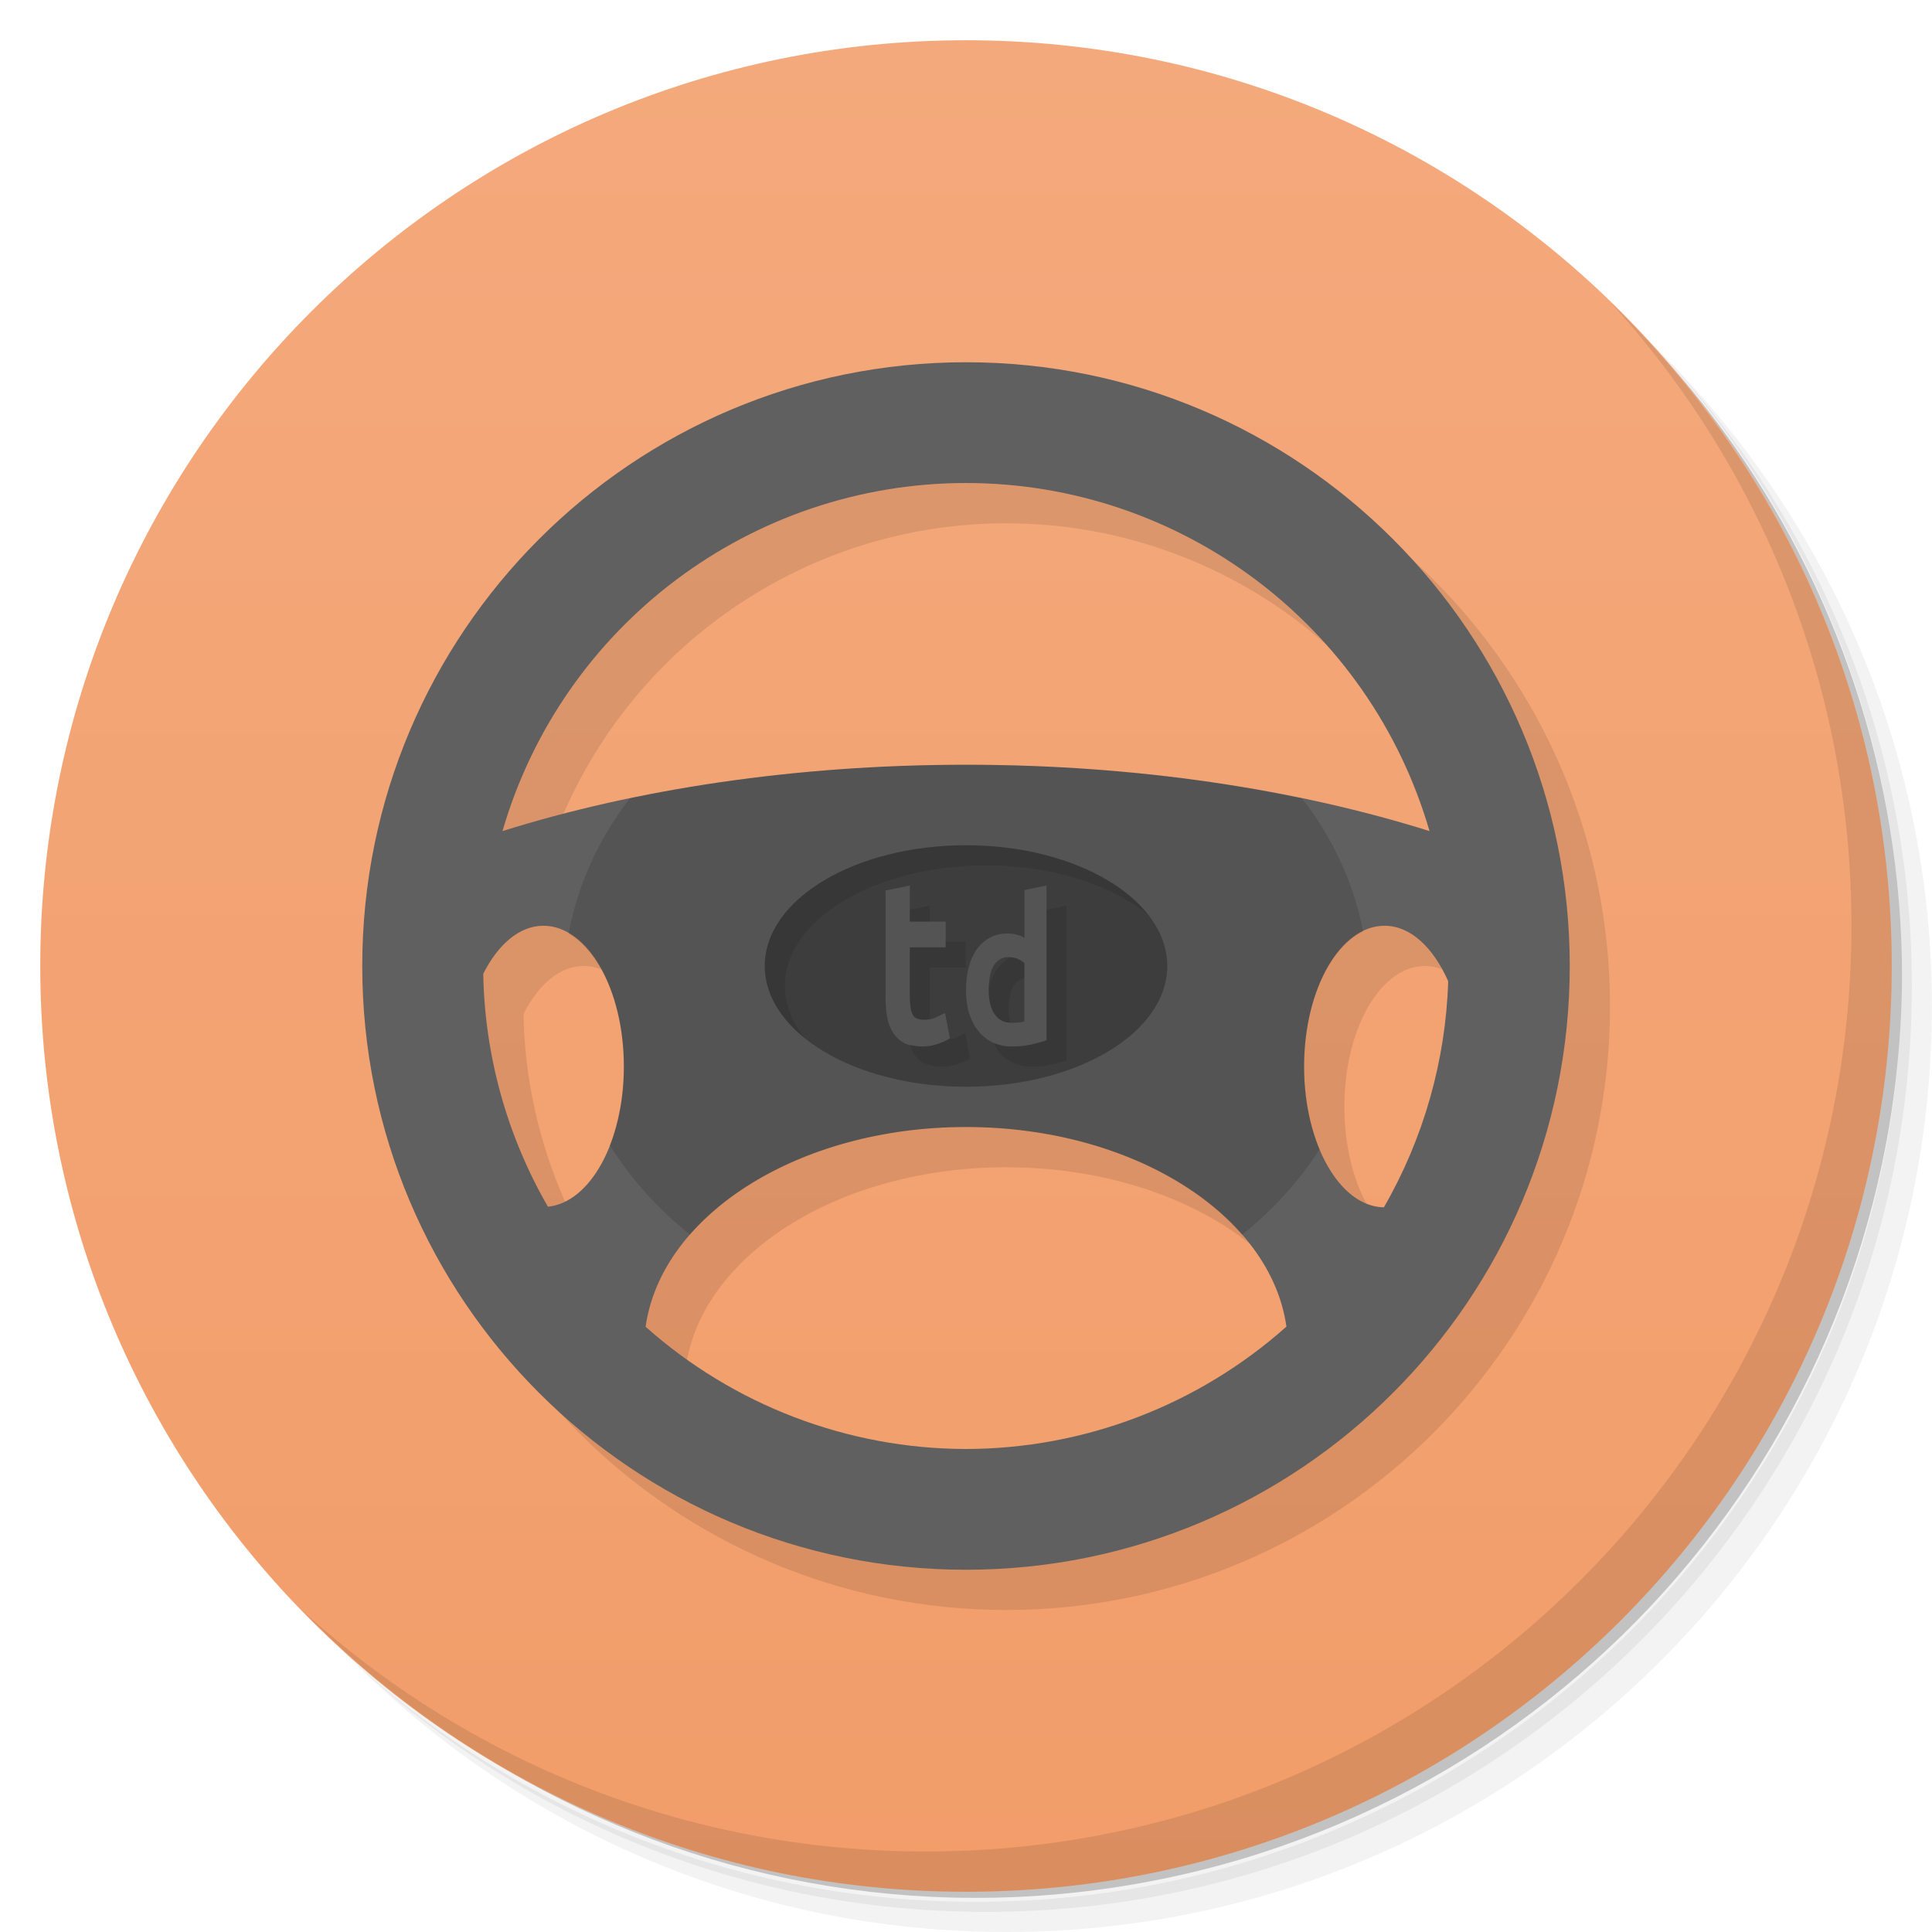
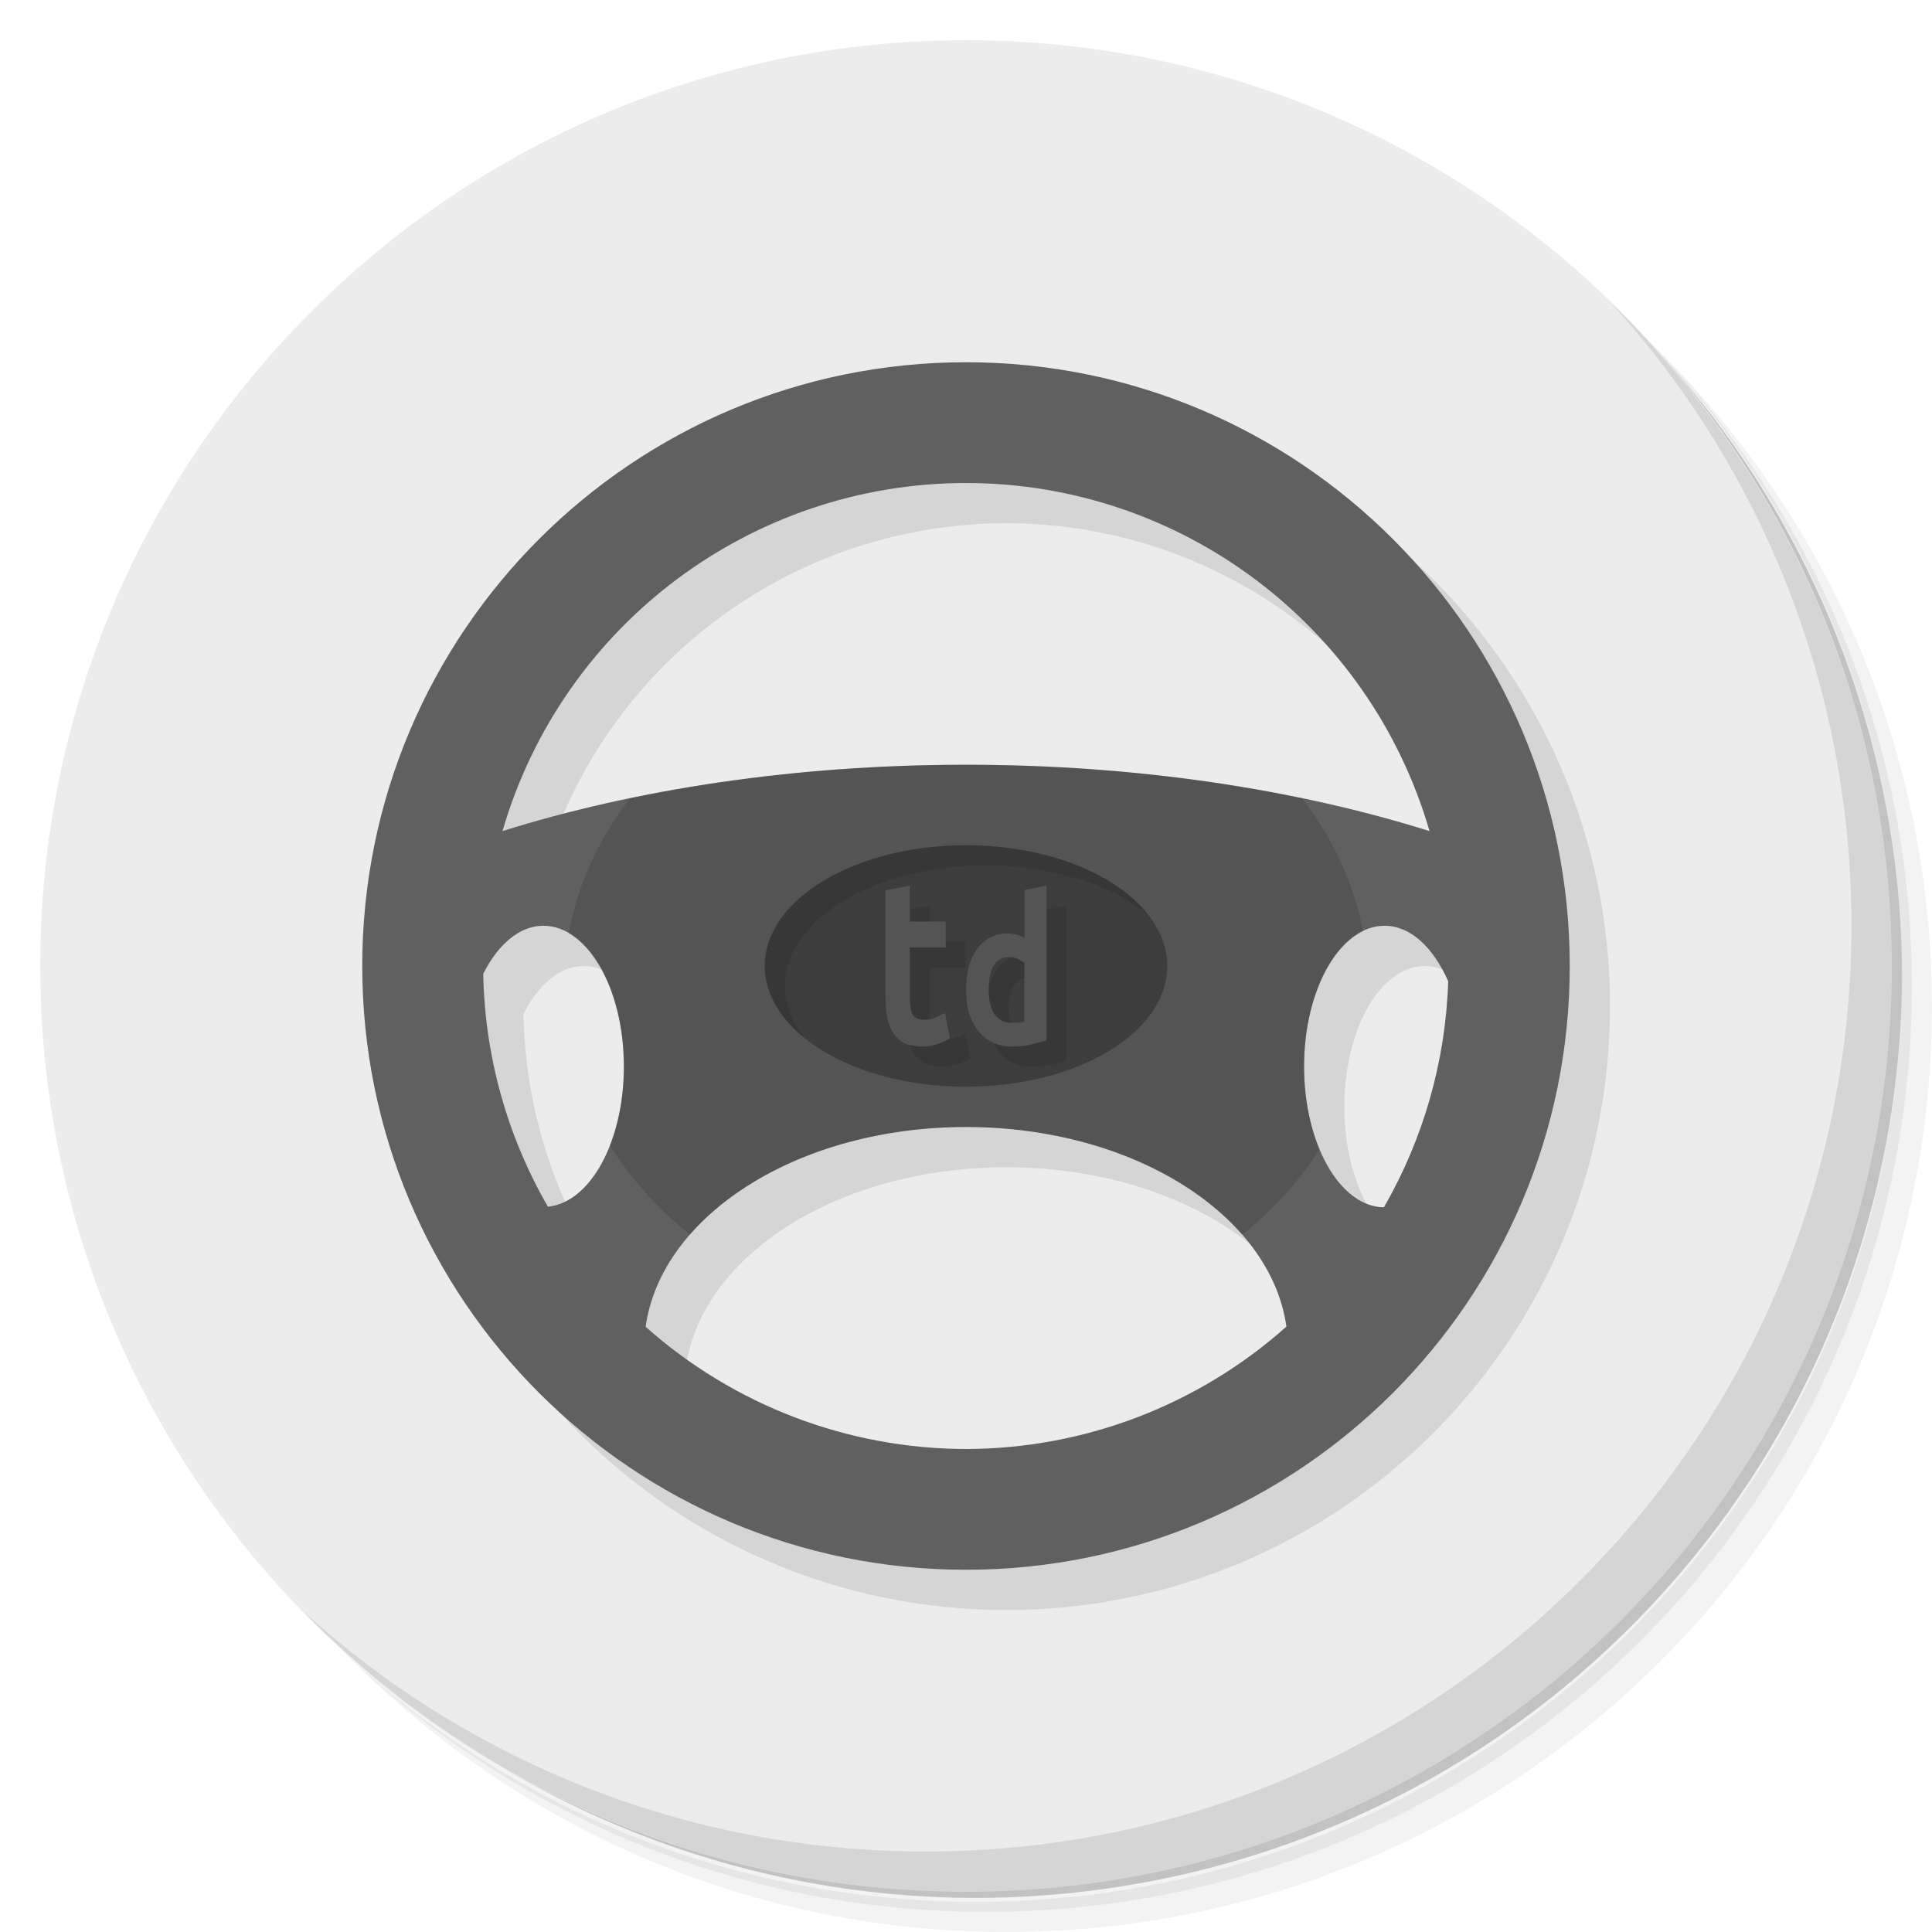
- <svg xmlns="http://www.w3.org/2000/svg" viewBox="0 0 48 48">
-   <defs>
+ <svg xmlns="http://www.w3.org/2000/svg" viewBox="0 0 48 48" id="svg5934" version="1.1">
+   <defs id="defs5936">
    <linearGradient id="linearGradient3764" x1="1" x2="47" gradientUnits="userSpaceOnUse" gradientTransform="matrix(0,-1,1,0,-1.5e-6,48)">
-       <stop style="stop-color:#f29d6a;stop-opacity:1" />
-       <stop offset="1" style="stop-color:#f4a97c;stop-opacity:1" />
+       <stop style="stop-color:#f29d6a;stop-opacity:1" id="stop5939" />
+       <stop offset="1" style="stop-color:#f4a97c;stop-opacity:1" id="stop5941" />
    </linearGradient>
  </defs>
-   <g>
-     <path d="m 36.31 5 c 5.859 4.062 9.688 10.831 9.688 18.5 c 0 12.426 -10.07 22.5 -22.5 22.5 c -7.669 0 -14.438 -3.828 -18.5 -9.688 c 1.037 1.822 2.306 3.499 3.781 4.969 c 4.085 3.712 9.514 5.969 15.469 5.969 c 12.703 0 23 -10.298 23 -23 c 0 -5.954 -2.256 -11.384 -5.969 -15.469 c -1.469 -1.475 -3.147 -2.744 -4.969 -3.781 z m 4.969 3.781 c 3.854 4.113 6.219 9.637 6.219 15.719 c 0 12.703 -10.297 23 -23 23 c -6.081 0 -11.606 -2.364 -15.719 -6.219 c 4.16 4.144 9.883 6.719 16.219 6.719 c 12.703 0 23 -10.298 23 -23 c 0 -6.335 -2.575 -12.06 -6.719 -16.219 z" style="opacity:0.05" />
-     <path d="m 41.28 8.781 c 3.712 4.085 5.969 9.514 5.969 15.469 c 0 12.703 -10.297 23 -23 23 c -5.954 0 -11.384 -2.256 -15.469 -5.969 c 4.113 3.854 9.637 6.219 15.719 6.219 c 12.703 0 23 -10.298 23 -23 c 0 -6.081 -2.364 -11.606 -6.219 -15.719 z" style="opacity:0.1" />
-     <path d="m 31.25 2.375 c 8.615 3.154 14.75 11.417 14.75 21.13 c 0 12.426 -10.07 22.5 -22.5 22.5 c -9.708 0 -17.971 -6.135 -21.12 -14.75 a 23 23 0 0 0 44.875 -7 a 23 23 0 0 0 -16 -21.875 z" style="opacity:0.2" />
+   <g id="g5943">
+     <path d="m 36.31 5 c 5.859 4.062 9.688 10.831 9.688 18.5 c 0 12.426 -10.07 22.5 -22.5 22.5 c -7.669 0 -14.438 -3.828 -18.5 -9.688 c 1.037 1.822 2.306 3.499 3.781 4.969 c 4.085 3.712 9.514 5.969 15.469 5.969 c 12.703 0 23 -10.298 23 -23 c 0 -5.954 -2.256 -11.384 -5.969 -15.469 c -1.469 -1.475 -3.147 -2.744 -4.969 -3.781 z m 4.969 3.781 c 3.854 4.113 6.219 9.637 6.219 15.719 c 0 12.703 -10.297 23 -23 23 c -6.081 0 -11.606 -2.364 -15.719 -6.219 c 4.16 4.144 9.883 6.719 16.219 6.719 c 12.703 0 23 -10.298 23 -23 c 0 -6.335 -2.575 -12.06 -6.719 -16.219 z" style="opacity:0.05" id="path5945" />
+     <path d="m 41.28 8.781 c 3.712 4.085 5.969 9.514 5.969 15.469 c 0 12.703 -10.297 23 -23 23 c -5.954 0 -11.384 -2.256 -15.469 -5.969 c 4.113 3.854 9.637 6.219 15.719 6.219 c 12.703 0 23 -10.298 23 -23 c 0 -6.081 -2.364 -11.606 -6.219 -15.719 z" style="opacity:0.1" id="path5947" />
+     <path d="m 31.25 2.375 c 8.615 3.154 14.75 11.417 14.75 21.13 c 0 12.426 -10.07 22.5 -22.5 22.5 c -9.708 0 -17.971 -6.135 -21.12 -14.75 a 23 23 0 0 0 44.875 -7 a 23 23 0 0 0 -16 -21.875 z" style="opacity:0.2" id="path5949" />
  </g>
-   <g>
-     <path d="m 24 1 c 12.703 0 23 10.297 23 23 c 0 12.703 -10.297 23 -23 23 -12.703 0 -23 -10.297 -23 -23 0 -12.703 10.297 -23 23 -23 z" style="fill:url(#linearGradient3764);fill-opacity:1" />
+   <g id="g5951" style="fill:#ececec;fill-opacity:1">
+     <path d="m 24 1 c 12.703 0 23 10.297 23 23 c 0 12.703 -10.297 23 -23 23 -12.703 0 -23 -10.297 -23 -23 0 -12.703 10.297 -23 23 -23 z" style="fill:#ececec;fill-opacity:1" id="path5953" />
  </g>
-   <g>
-     <path d="m 40.03 7.531 c 3.712 4.084 5.969 9.514 5.969 15.469 0 12.703 -10.297 23 -23 23 c -5.954 0 -11.384 -2.256 -15.469 -5.969 4.178 4.291 10.01 6.969 16.469 6.969 c 12.703 0 23 -10.298 23 -23 0 -6.462 -2.677 -12.291 -6.969 -16.469 z" style="opacity:0.1" />
+   <g id="g5955">
+     <path d="m 40.03 7.531 c 3.712 4.084 5.969 9.514 5.969 15.469 0 12.703 -10.297 23 -23 23 c -5.954 0 -11.384 -2.256 -15.469 -5.969 4.178 4.291 10.01 6.969 16.469 6.969 c 12.703 0 23 -10.298 23 -23 0 -6.462 -2.677 -12.291 -6.969 -16.469 z" style="opacity:0.1" id="path5957" />
  </g>
-   <path d="M 25 10 A 15 15 0 0 0 10 25 15 15 0 0 0 25 40 15 15 0 0 0 40 25 15 15 0 0 0 25 10 m 0 3 a 12 12 0 0 1 11.516 8.648 C 33.21 20.61 29.26 20 25 20 20.742 20 16.792 20.61 13.484 21.648 A 12 12 0 0 1 25 13 M 14.5 24 c 1.105 0 2 1.567 2 3.5 0 1.865 -0.836 3.376 -1.887 3.48 a 12 12 0 0 1 -1.607 -5.787 C 13.372 24.467 13.903 24 14.5 24 m 20.9 0 c 0.647 0 1.214 0.546 1.58 1.379 a 12 12 0 0 1 -1.598 5.617 C 34.29 30.979 33.4 29.422 33.4 27.5 c 0 -1.933 0.895 -3.5 2 -3.5 z M 25 29 c 4.153 0 7.566 2.175 7.961 4.959 A 12 12 0 0 1 25 37 12 12 0 0 1 17.04 33.963 C 17.432 31.18 20.845 29 25 29" style="fill:#000;opacity:0.1;fill-opacity:1;stroke:none" />
-   <path d="M 24 9 A 15 15 0 0 0 9 24 15 15 0 0 0 24 39 15 15 0 0 0 39 24 15 15 0 0 0 24 9 M 24 12 a 12 12 0 0 1 11.516 8.648 C 32.21 19.61 28.26 19 24 19 19.742 19 15.792 19.61 12.484 20.648 A 12 12 0 0 1 24 12 M 13.5 23 c 1.105 0 2 1.567 2 3.5 0 1.865 -0.836 3.376 -1.887 3.48 a 12 12 0 0 1 -1.607 -5.787 C 12.372 23.467 12.903 23 13.5 23 m 20.9 0 c 0.647 0 1.214 0.546 1.58 1.379 a 12 12 0 0 1 -1.598 5.617 C 33.29 29.979 32.4 28.422 32.4 26.5 c 0 -1.933 0.895 -3.5 2 -3.5 z M 24 28 c 4.153 0 7.566 2.175 7.961 4.959 A 12 12 0 0 1 24 36 12 12 0 0 1 16.04 32.963 C 16.432 30.18 19.845 28 24 28" style="fill:#606060;opacity:1;fill-opacity:1;stroke:none" />
-   <path d="m 24 19 c -2.974 0 -5.792 0.303 -8.352 0.836 a 10 8.5 0 0 0 -1.518 3.359 c 0.793 0.464 1.369 1.76 1.369 3.305 c 0 0.726 -0.131 1.394 -0.348 1.951 a 10 8.5 0 0 0 1.992 2.223 c 1.398 -1.6 3.942 -2.674 6.855 -2.674 c 2.916 0 5.461 1.075 6.859 2.678 a 10 8.5 0 0 0 1.928 -2.125 c -0.241 -0.577 -0.387 -1.283 -0.387 -2.053 c 0 -1.608 0.623 -2.949 1.467 -3.359 a 10 8.5 0 0 0 -1.514 -3.303 c -2.56 -0.534 -5.379 -0.838 -8.354 -0.838" style="fill:#000;opacity:1;fill-opacity:0.125;stroke:none" />
-   <path d="m 24 21 a 5 3 0 0 0 -5 3 5 3 0 0 0 5 3 5 3 0 0 0 5 -3 5 3 0 0 0 -5 -3 z m -1.396 1 0 0.896 0.891 0 0 0.641 -0.891 0 0 1.195 c 0 0.136 0.009 0.246 0.025 0.328 l -0.002 0 c 0.016 0.078 0.038 0.134 0.063 0.172 0.026 0.036 0.056 0.058 0.096 0.074 0.043 0.017 0.095 0.029 0.16 0.029 0.12 0 0.213 -0.017 0.273 -0.043 0.077 -0.035 0.131 -0.062 0.16 -0.076 l 0.1 -0.047 0.121 0.627 -0.064 0.039 c -0.054 0.032 -0.128 0.063 -0.236 0.1 -0.116 0.043 -0.246 0.064 -0.389 0.064 -0.167 0 -0.31 -0.023 -0.43 -0.076 l -0.002 -0.002 -0.002 0 c -0.116 -0.057 -0.212 -0.145 -0.285 -0.258 -0.073 -0.112 -0.125 -0.248 -0.154 -0.402 l 0 -0.002 c -0.026 -0.154 -0.037 -0.327 -0.037 -0.521 l 0 -2.613 0.604 -0.125 z M 26 22 l 0 3.844 -0.063 0.021 c -0.089 0.03 -0.201 0.061 -0.336 0.09 C 25.462 25.985 25.306 26 25.13 26 c -0.17 0 -0.327 -0.033 -0.467 -0.1 -0.139 -0.066 -0.259 -0.163 -0.357 -0.285 -0.099 -0.123 -0.175 -0.271 -0.229 -0.441 l -0.002 0 0 -0.002 c -0.051 -0.174 -0.074 -0.366 -0.074 -0.576 0 -0.199 0.02 -0.383 0.063 -0.553 l 0 -0.002 c 0.045 -0.17 0.11 -0.319 0.197 -0.445 0.087 -0.126 0.196 -0.224 0.322 -0.295 0.13 -0.071 0.277 -0.109 0.438 -0.109 0.128 0 0.245 0.021 0.348 0.064 0.036 0.015 0.054 0.032 0.084 0.047 l 0 -1.189 L 26 22 m -0.934 1.779 c -0.094 0 -0.167 0.02 -0.229 0.059 l 0 0.002 -0.002 0 c -0.061 0.037 -0.11 0.087 -0.15 0.158 l -0.002 0.002 c -0.041 0.068 -0.07 0.153 -0.09 0.256 -0.02 0.105 -0.029 0.218 -0.029 0.34 0 0.277 0.055 0.479 0.158 0.617 0.104 0.137 0.231 0.199 0.408 0.199 0.098 0 0.178 -0.007 0.238 -0.016 0.036 -0.007 0.056 -0.011 0.082 -0.018 l 0 -1.451 c -0.035 -0.03 -0.077 -0.061 -0.143 -0.094 -0.073 -0.036 -0.153 -0.055 -0.242 -0.055 z" style="fill:#000;opacity:1;fill-opacity:0.275;stroke:none" />
-   <path d="M 24 21 A 5 3 0 0 0 19 24 A 5 3 0 0 0 19.986 25.783 A 5 3 0 0 1 19.5 24.5 A 5 3 0 0 1 24.5 21.5 A 5 3 0 0 1 28.51 22.715 A 5 3 0 0 0 24 21 z M 23.1 22.5 L 22.604 22.604 L 22.604 22.896 L 23.1 22.896 L 23.1 22.5 z M 26.5 22.5 L 26 22.604 L 26 25.844 L 25.951 25.861 L 25.951 25.879 C 25.925 25.885 25.906 25.89 25.869 25.896 C 25.853 25.899 25.824 25.898 25.805 25.9 C 25.74 25.919 25.683 25.937 25.602 25.955 C 25.462 25.985 25.306 26 25.13 26 C 24.973 26 24.83 25.968 24.699 25.912 C 24.735 25.979 24.759 26.06 24.805 26.12 C 24.903 26.24 25.02 26.334 25.16 26.4 C 25.302 26.467 25.459 26.5 25.629 26.5 C 25.806 26.5 25.962 26.485 26.1 26.455 C 26.24 26.426 26.348 26.396 26.438 26.365 L 26.5 26.344 L 26.5 22.5 z M 23.494 23.396 L 23.494 23.537 L 22.604 23.537 L 22.604 24.732 C 22.604 24.868 22.613 24.978 22.629 25.06 L 22.627 25.06 C 22.643 25.14 22.664 25.19 22.689 25.23 C 22.715 25.27 22.745 25.291 22.785 25.307 C 22.828 25.324 22.88 25.336 22.945 25.336 C 23.02 25.336 23.06 25.321 23.11 25.311 C 23.11 25.281 23.1 25.26 23.1 25.23 L 23.1 24.04 L 23.994 24.04 L 23.994 23.396 L 23.494 23.396 z M 25.11 23.789 C 25.1 23.794 25.09 23.796 25.08 23.801 C 24.956 23.871 24.847 23.97 24.76 24.1 C 24.677 24.22 24.615 24.361 24.57 24.521 C 24.569 24.547 24.564 24.569 24.564 24.596 C 24.564 24.873 24.62 25.08 24.723 25.21 C 24.82 25.34 24.94 25.398 25.1 25.406 C 25.08 25.314 25.06 25.21 25.06 25.1 C 25.06 24.973 25.07 24.861 25.09 24.756 C 25.11 24.653 25.14 24.568 25.18 24.5 L 25.19 24.498 C 25.23 24.427 25.27 24.377 25.336 24.34 L 25.338 24.34 L 25.338 24.338 C 25.368 24.319 25.414 24.318 25.451 24.309 L 25.451 23.928 C 25.416 23.898 25.374 23.866 25.309 23.834 C 25.25 23.805 25.18 23.795 25.11 23.789 z M 23.979 25.67 L 23.879 25.717 C 23.85 25.731 23.795 25.758 23.719 25.793 C 23.685 25.807 23.619 25.809 23.566 25.816 L 23.535 25.836 C 23.481 25.868 23.407 25.899 23.299 25.936 C 23.18 25.979 23.05 26 22.91 26 C 22.792 26 22.701 25.973 22.607 25.947 C 22.634 26.02 22.652 26.1 22.691 26.16 C 22.765 26.28 22.861 26.365 22.977 26.422 L 22.979 26.422 L 22.98 26.424 C 23.1 26.477 23.24 26.5 23.41 26.5 C 23.553 26.5 23.683 26.479 23.799 26.436 C 23.907 26.399 23.981 26.368 24.04 26.336 L 24.1 26.297 L 23.979 25.67 z" style="fill:#000;opacity:1;fill-opacity:0.098;stroke:none" />
+   <path d="M 25 10 A 15 15 0 0 0 10 25 15 15 0 0 0 25 40 15 15 0 0 0 40 25 15 15 0 0 0 25 10 m 0 3 a 12 12 0 0 1 11.516 8.648 C 33.21 20.61 29.26 20 25 20 20.742 20 16.792 20.61 13.484 21.648 A 12 12 0 0 1 25 13 M 14.5 24 c 1.105 0 2 1.567 2 3.5 0 1.865 -0.836 3.376 -1.887 3.48 a 12 12 0 0 1 -1.607 -5.787 C 13.372 24.467 13.903 24 14.5 24 m 20.9 0 c 0.647 0 1.214 0.546 1.58 1.379 a 12 12 0 0 1 -1.598 5.617 C 34.29 30.979 33.4 29.422 33.4 27.5 c 0 -1.933 0.895 -3.5 2 -3.5 z M 25 29 c 4.153 0 7.566 2.175 7.961 4.959 A 12 12 0 0 1 25 37 12 12 0 0 1 17.04 33.963 C 17.432 31.18 20.845 29 25 29" style="fill:#000;opacity:0.1;fill-opacity:1;stroke:none" id="path5959" />
+   <path d="M 24 9 A 15 15 0 0 0 9 24 15 15 0 0 0 24 39 15 15 0 0 0 39 24 15 15 0 0 0 24 9 M 24 12 a 12 12 0 0 1 11.516 8.648 C 32.21 19.61 28.26 19 24 19 19.742 19 15.792 19.61 12.484 20.648 A 12 12 0 0 1 24 12 M 13.5 23 c 1.105 0 2 1.567 2 3.5 0 1.865 -0.836 3.376 -1.887 3.48 a 12 12 0 0 1 -1.607 -5.787 C 12.372 23.467 12.903 23 13.5 23 m 20.9 0 c 0.647 0 1.214 0.546 1.58 1.379 a 12 12 0 0 1 -1.598 5.617 C 33.29 29.979 32.4 28.422 32.4 26.5 c 0 -1.933 0.895 -3.5 2 -3.5 z M 24 28 c 4.153 0 7.566 2.175 7.961 4.959 A 12 12 0 0 1 24 36 12 12 0 0 1 16.04 32.963 C 16.432 30.18 19.845 28 24 28" style="fill:#606060;opacity:1;fill-opacity:1;stroke:none" id="path5961" />
+   <path d="m 24 19 c -2.974 0 -5.792 0.303 -8.352 0.836 a 10 8.5 0 0 0 -1.518 3.359 c 0.793 0.464 1.369 1.76 1.369 3.305 c 0 0.726 -0.131 1.394 -0.348 1.951 a 10 8.5 0 0 0 1.992 2.223 c 1.398 -1.6 3.942 -2.674 6.855 -2.674 c 2.916 0 5.461 1.075 6.859 2.678 a 10 8.5 0 0 0 1.928 -2.125 c -0.241 -0.577 -0.387 -1.283 -0.387 -2.053 c 0 -1.608 0.623 -2.949 1.467 -3.359 a 10 8.5 0 0 0 -1.514 -3.303 c -2.56 -0.534 -5.379 -0.838 -8.354 -0.838" style="fill:#000;opacity:1;fill-opacity:0.125;stroke:none" id="path5963" />
+   <path d="m 24 21 a 5 3 0 0 0 -5 3 5 3 0 0 0 5 3 5 3 0 0 0 5 -3 5 3 0 0 0 -5 -3 z m -1.396 1 0 0.896 0.891 0 0 0.641 -0.891 0 0 1.195 c 0 0.136 0.009 0.246 0.025 0.328 l -0.002 0 c 0.016 0.078 0.038 0.134 0.063 0.172 0.026 0.036 0.056 0.058 0.096 0.074 0.043 0.017 0.095 0.029 0.16 0.029 0.12 0 0.213 -0.017 0.273 -0.043 0.077 -0.035 0.131 -0.062 0.16 -0.076 l 0.1 -0.047 0.121 0.627 -0.064 0.039 c -0.054 0.032 -0.128 0.063 -0.236 0.1 -0.116 0.043 -0.246 0.064 -0.389 0.064 -0.167 0 -0.31 -0.023 -0.43 -0.076 l -0.002 -0.002 -0.002 0 c -0.116 -0.057 -0.212 -0.145 -0.285 -0.258 -0.073 -0.112 -0.125 -0.248 -0.154 -0.402 l 0 -0.002 c -0.026 -0.154 -0.037 -0.327 -0.037 -0.521 l 0 -2.613 0.604 -0.125 z M 26 22 l 0 3.844 -0.063 0.021 c -0.089 0.03 -0.201 0.061 -0.336 0.09 C 25.462 25.985 25.306 26 25.13 26 c -0.17 0 -0.327 -0.033 -0.467 -0.1 -0.139 -0.066 -0.259 -0.163 -0.357 -0.285 -0.099 -0.123 -0.175 -0.271 -0.229 -0.441 l -0.002 0 0 -0.002 c -0.051 -0.174 -0.074 -0.366 -0.074 -0.576 0 -0.199 0.02 -0.383 0.063 -0.553 l 0 -0.002 c 0.045 -0.17 0.11 -0.319 0.197 -0.445 0.087 -0.126 0.196 -0.224 0.322 -0.295 0.13 -0.071 0.277 -0.109 0.438 -0.109 0.128 0 0.245 0.021 0.348 0.064 0.036 0.015 0.054 0.032 0.084 0.047 l 0 -1.189 L 26 22 m -0.934 1.779 c -0.094 0 -0.167 0.02 -0.229 0.059 l 0 0.002 -0.002 0 c -0.061 0.037 -0.11 0.087 -0.15 0.158 l -0.002 0.002 c -0.041 0.068 -0.07 0.153 -0.09 0.256 -0.02 0.105 -0.029 0.218 -0.029 0.34 0 0.277 0.055 0.479 0.158 0.617 0.104 0.137 0.231 0.199 0.408 0.199 0.098 0 0.178 -0.007 0.238 -0.016 0.036 -0.007 0.056 -0.011 0.082 -0.018 l 0 -1.451 c -0.035 -0.03 -0.077 -0.061 -0.143 -0.094 -0.073 -0.036 -0.153 -0.055 -0.242 -0.055 z" style="fill:#000;opacity:1;fill-opacity:0.275;stroke:none" id="path5965" />
+   <path d="M 24 21 A 5 3 0 0 0 19 24 A 5 3 0 0 0 19.986 25.783 A 5 3 0 0 1 19.5 24.5 A 5 3 0 0 1 24.5 21.5 A 5 3 0 0 1 28.51 22.715 A 5 3 0 0 0 24 21 z M 23.1 22.5 L 22.604 22.604 L 22.604 22.896 L 23.1 22.896 L 23.1 22.5 z M 26.5 22.5 L 26 22.604 L 26 25.844 L 25.951 25.861 L 25.951 25.879 C 25.925 25.885 25.906 25.89 25.869 25.896 C 25.853 25.899 25.824 25.898 25.805 25.9 C 25.74 25.919 25.683 25.937 25.602 25.955 C 25.462 25.985 25.306 26 25.13 26 C 24.973 26 24.83 25.968 24.699 25.912 C 24.735 25.979 24.759 26.06 24.805 26.12 C 24.903 26.24 25.02 26.334 25.16 26.4 C 25.302 26.467 25.459 26.5 25.629 26.5 C 25.806 26.5 25.962 26.485 26.1 26.455 C 26.24 26.426 26.348 26.396 26.438 26.365 L 26.5 26.344 L 26.5 22.5 z M 23.494 23.396 L 23.494 23.537 L 22.604 23.537 L 22.604 24.732 C 22.604 24.868 22.613 24.978 22.629 25.06 L 22.627 25.06 C 22.643 25.14 22.664 25.19 22.689 25.23 C 22.715 25.27 22.745 25.291 22.785 25.307 C 22.828 25.324 22.88 25.336 22.945 25.336 C 23.02 25.336 23.06 25.321 23.11 25.311 C 23.11 25.281 23.1 25.26 23.1 25.23 L 23.1 24.04 L 23.994 24.04 L 23.994 23.396 L 23.494 23.396 z M 25.11 23.789 C 25.1 23.794 25.09 23.796 25.08 23.801 C 24.956 23.871 24.847 23.97 24.76 24.1 C 24.677 24.22 24.615 24.361 24.57 24.521 C 24.569 24.547 24.564 24.569 24.564 24.596 C 24.564 24.873 24.62 25.08 24.723 25.21 C 24.82 25.34 24.94 25.398 25.1 25.406 C 25.08 25.314 25.06 25.21 25.06 25.1 C 25.06 24.973 25.07 24.861 25.09 24.756 C 25.11 24.653 25.14 24.568 25.18 24.5 L 25.19 24.498 C 25.23 24.427 25.27 24.377 25.336 24.34 L 25.338 24.34 L 25.338 24.338 C 25.368 24.319 25.414 24.318 25.451 24.309 L 25.451 23.928 C 25.416 23.898 25.374 23.866 25.309 23.834 C 25.25 23.805 25.18 23.795 25.11 23.789 z M 23.979 25.67 L 23.879 25.717 C 23.85 25.731 23.795 25.758 23.719 25.793 C 23.685 25.807 23.619 25.809 23.566 25.816 L 23.535 25.836 C 23.481 25.868 23.407 25.899 23.299 25.936 C 23.18 25.979 23.05 26 22.91 26 C 22.792 26 22.701 25.973 22.607 25.947 C 22.634 26.02 22.652 26.1 22.691 26.16 C 22.765 26.28 22.861 26.365 22.977 26.422 L 22.979 26.422 L 22.98 26.424 C 23.1 26.477 23.24 26.5 23.41 26.5 C 23.553 26.5 23.683 26.479 23.799 26.436 C 23.907 26.399 23.981 26.368 24.04 26.336 L 24.1 26.297 L 23.979 25.67 z" style="fill:#000;opacity:1;fill-opacity:0.098;stroke:none" id="path5967" />
</svg>
